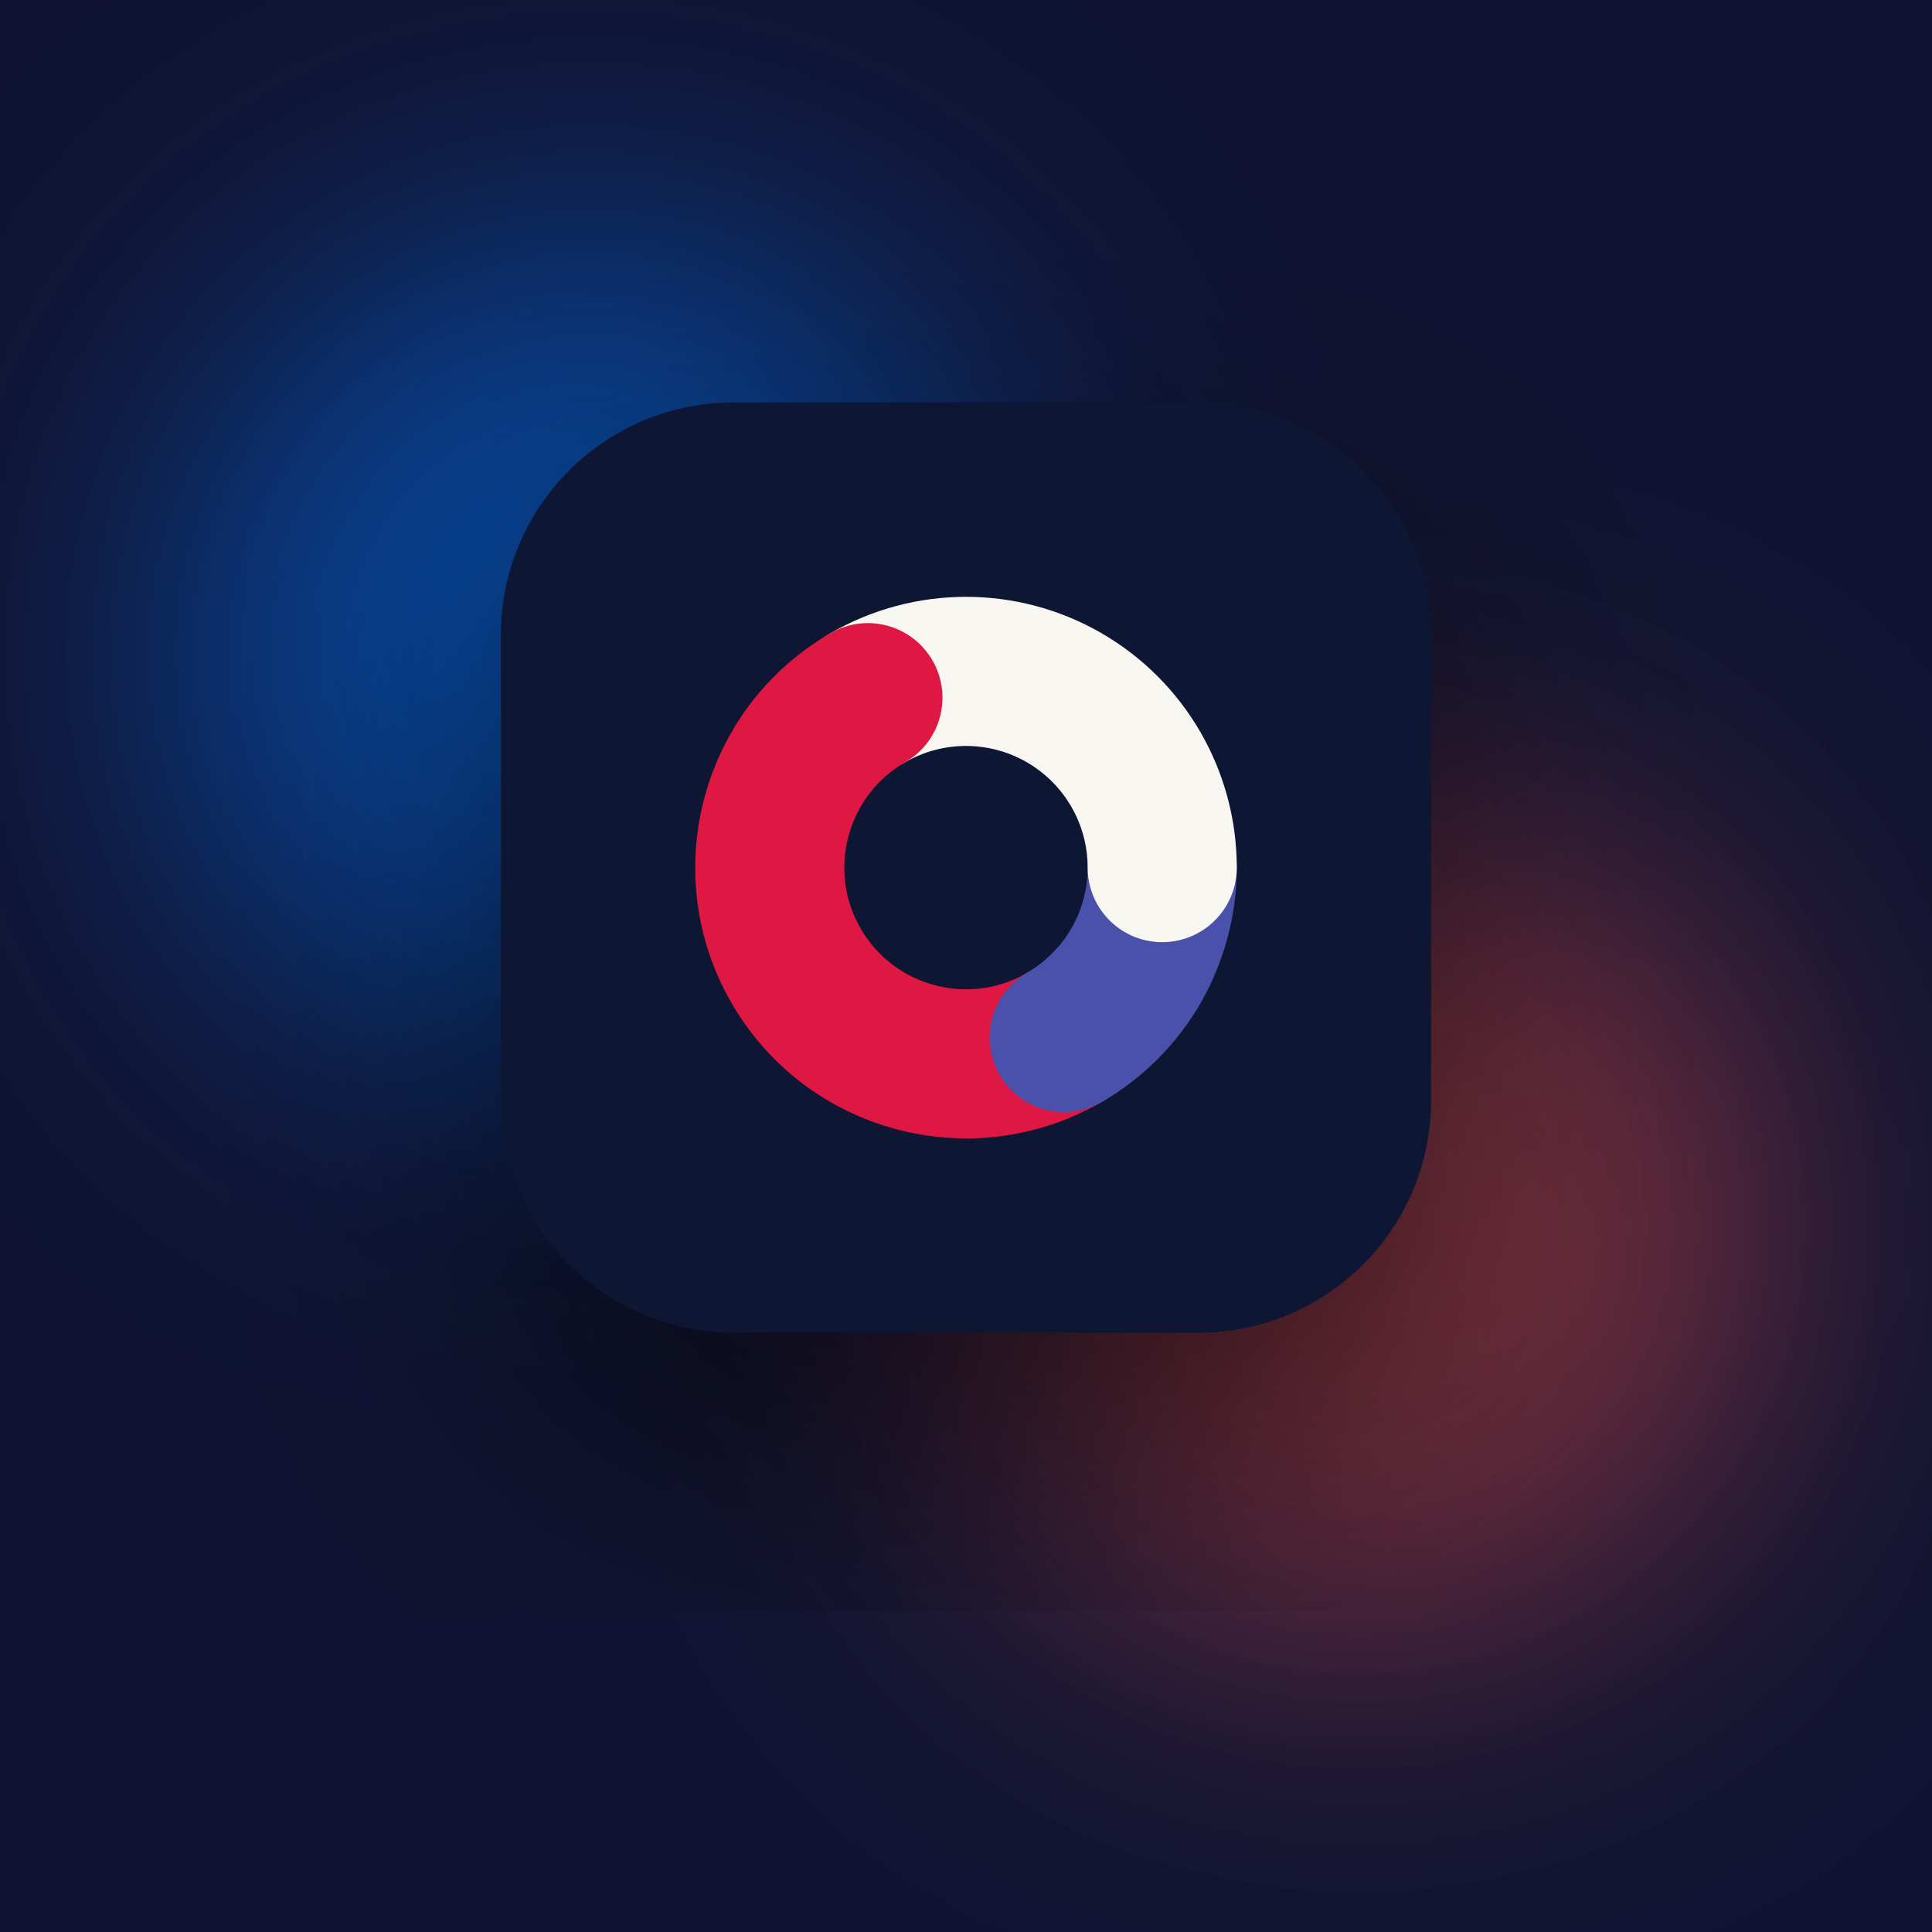
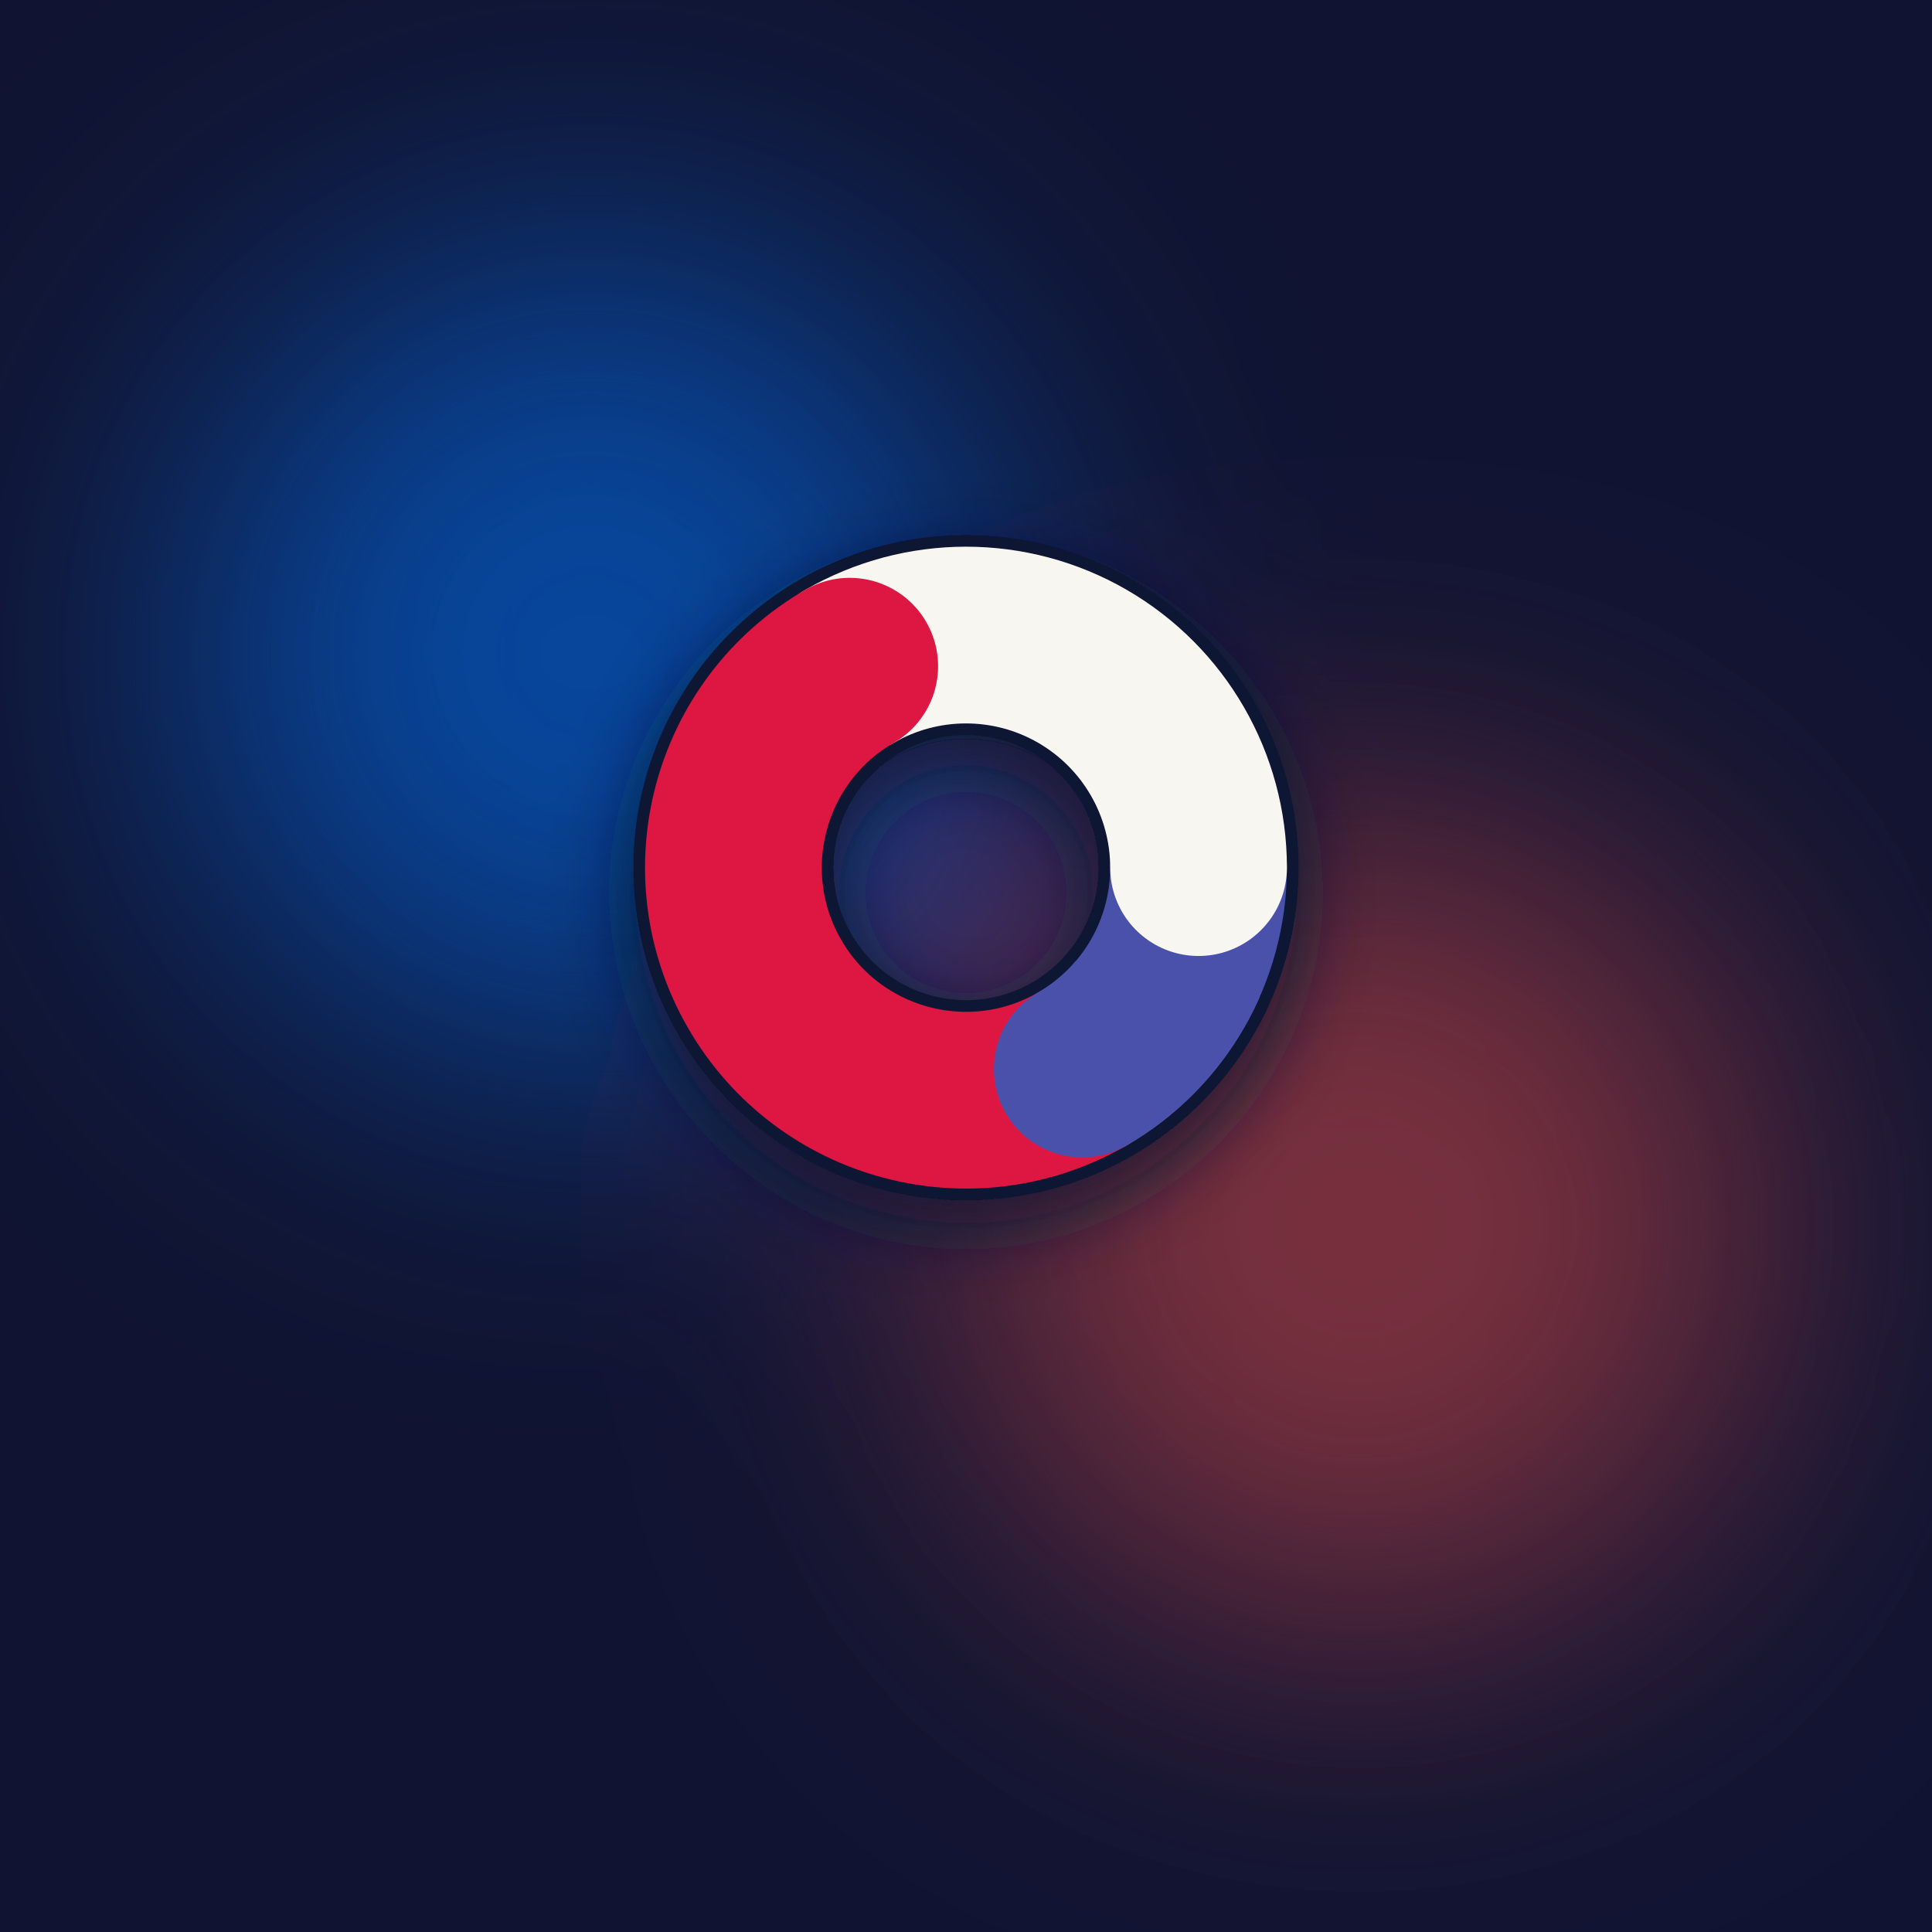
<svg xmlns="http://www.w3.org/2000/svg" width="1080" height="1080" viewBox="0 0 1080 1080">
  <defs>
    <filter id="vb-glow" filterUnits="userSpaceOnUse" x="-300" y="-300" width="1680" height="1680">
      <feGaussianBlur stdDeviation="90" />
    </filter>
-     <filter id="vb-shadow" x="-30%" y="-30%" width="160%" height="160%">
-       <feDropShadow dx="0" dy="18" stdDeviation="20" flood-color="#000" flood-opacity="0.55" />
+     <filter id="vb-shadow" filterUnits="userSpaceOnUse" x="0" y="0" width="1080" height="1080">
+       <feDropShadow dx="0" dy="14" stdDeviation="22" flood-color="#101432" flood-opacity="0.9" />
    </filter>
    <linearGradient id="vb-blue-fix" x1="1" x2="0.25" y1="0.5" y2="1">
      <stop offset="50%" stop-color="#4a51ab" stop-opacity="0" />
      <stop offset="50%" stop-color="#4a51ab" stop-opacity="1" />
    </linearGradient>
  </defs>
  <rect width="1080" height="1080" fill="#101432" />
  <g filter="url(#vb-glow)" opacity="0.55">
    <circle cx="330" cy="365" r="230" fill="#0070F4" />
    <circle cx="760" cy="685" r="230" fill="#D04646" />
  </g>
-   <g transform="translate(280 225) scale(4.0625)">
-     <rect width="128" height="128" rx="32" fill="#101432" filter="url(#vb-shadow)" />
-     <g transform="translate(64 64) scale(.27) translate(-250 -250)">
+   <g filter="url(#vb-shadow)">
+     <g transform="translate(540 485) scale(1.3) translate(-250 -250)">
+       <circle cx="250" cy="250" r="100" fill="none" stroke="#101432" stroke-width="86" />
      <g transform="rotate(-30 250 250)" fill="none" stroke-width="76" stroke-linecap="round">
        <path stroke="#4a51ab" d="M 250 350 A 100 100 0 0 0 336.603 300" />
        <path stroke="#f8f6f0" d="M 336.603 300 A 100 100 0 0 0 250 150" />
        <path stroke="#de1743" d="M 250 150 A 100 100 0 0 0 250 350" />
        <path stroke="url(#vb-blue-fix)" d="M 250 350 A 100 100 0 0 0 336.603 300" />
      </g>
    </g>
  </g>
</svg>
